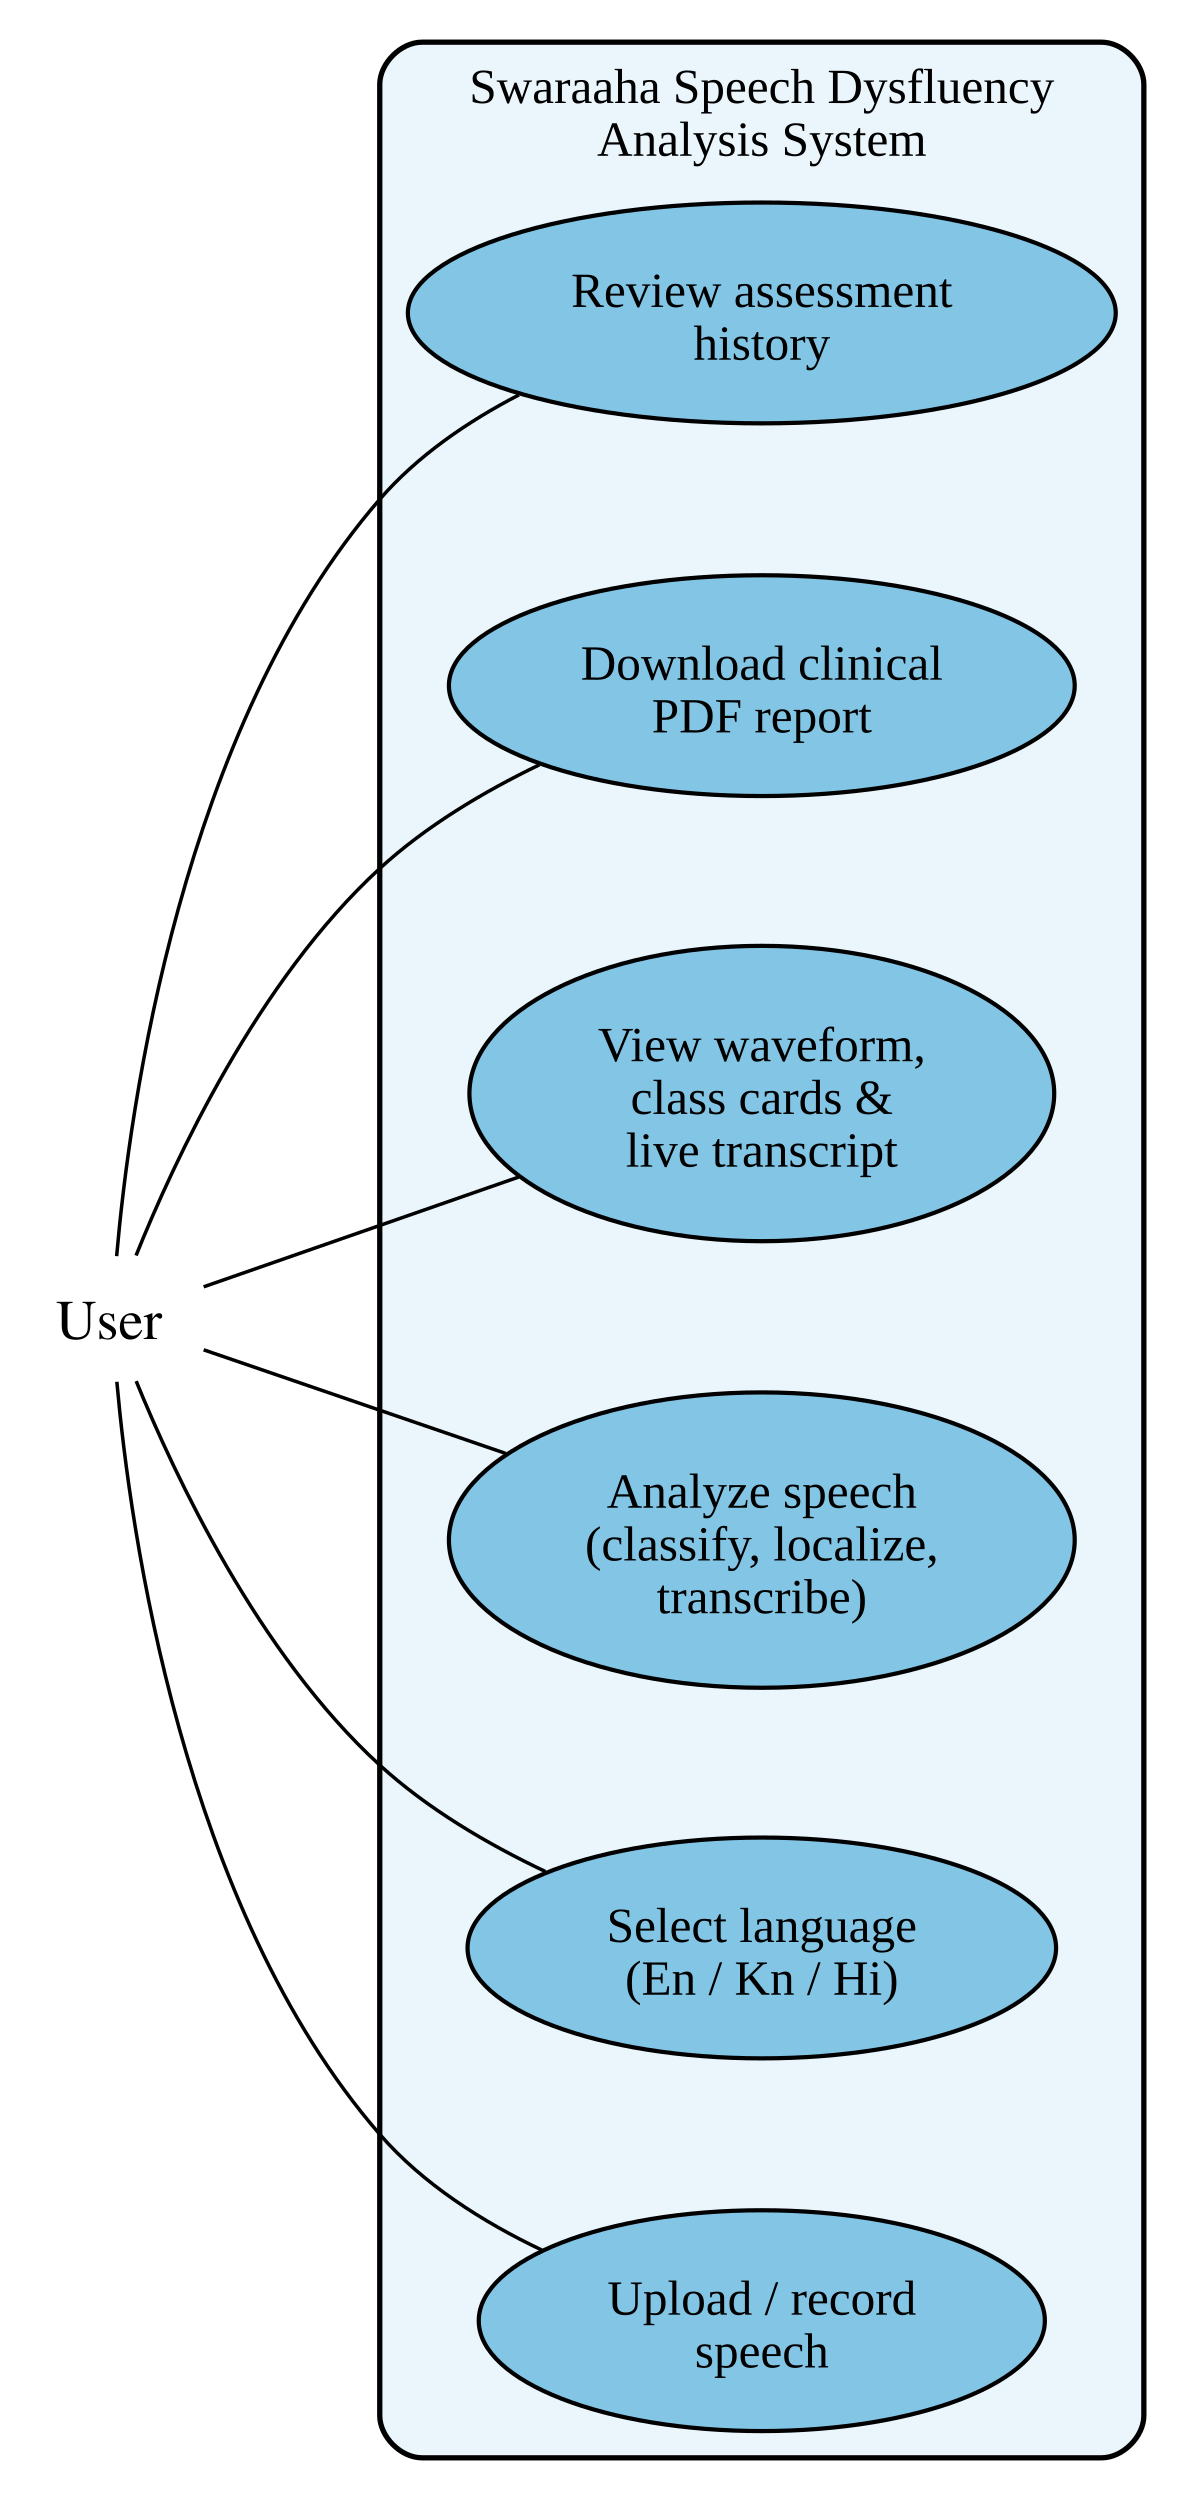
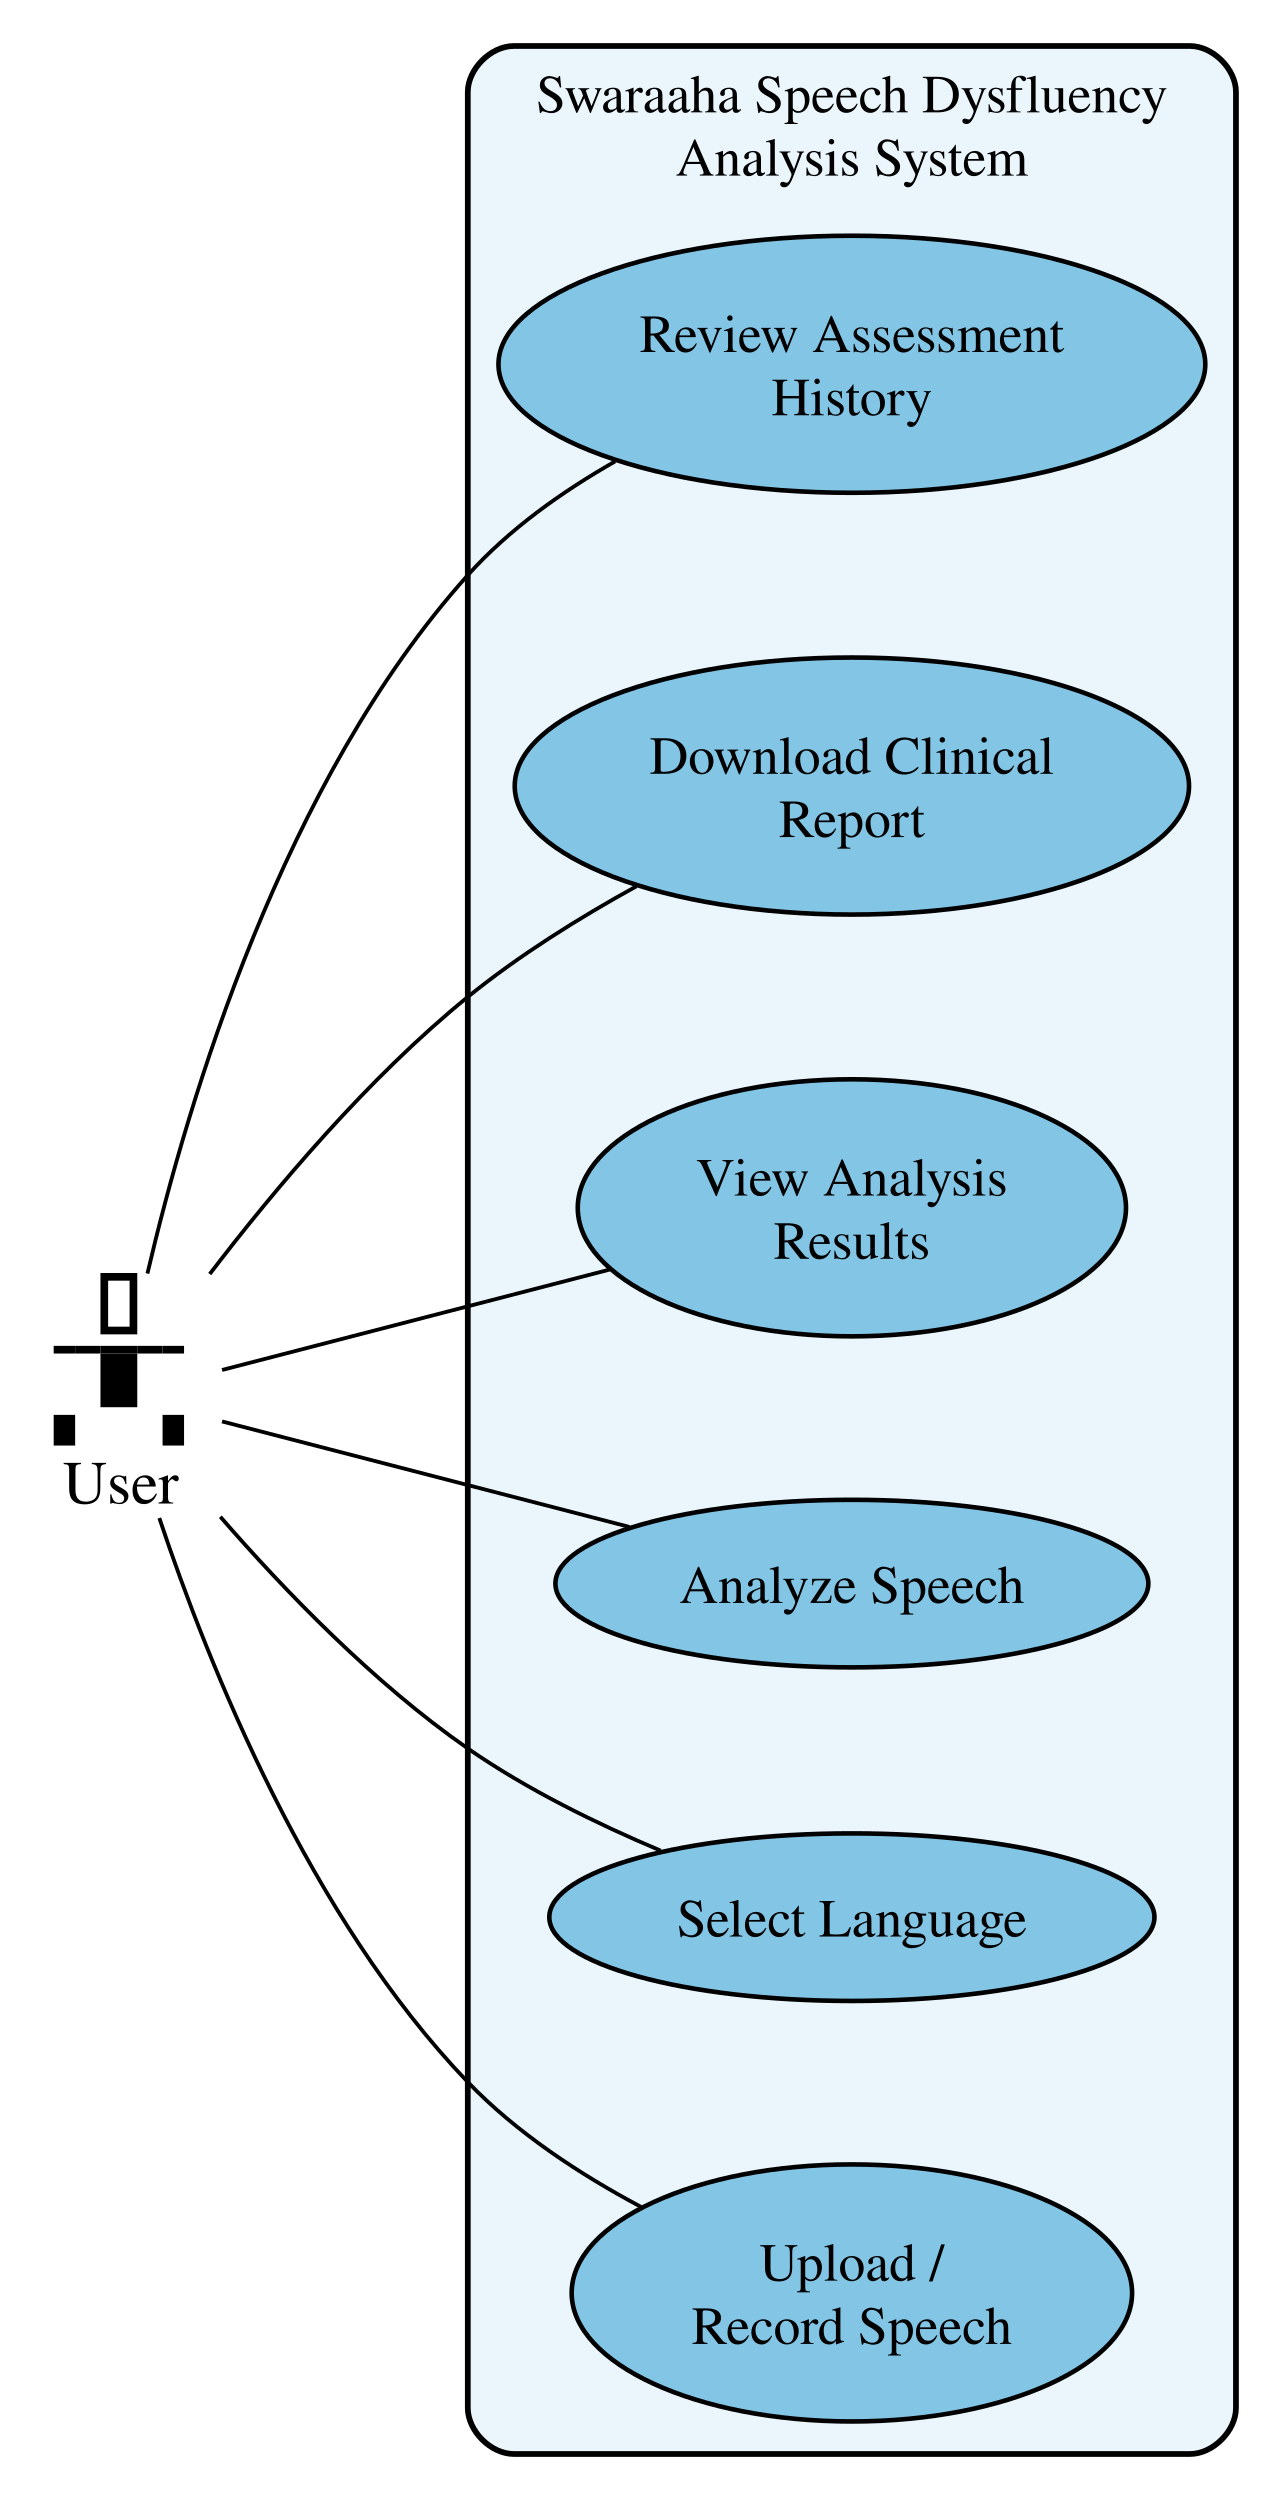
- <svg xmlns="http://www.w3.org/2000/svg" width="337pt" height="711pt" viewBox="0.00 0.00 337.00 711.00">
-   <g id="graph0" class="graph" transform="scale(1 1) rotate(0) translate(4 707)">
-     <polygon fill="white" stroke="none" points="-4,4 -4,-707 333.31,-707 333.31,4 -4,4" />
+ <svg xmlns="http://www.w3.org/2000/svg" width="334pt" height="652pt" viewBox="0.00 0.00 334.00 652.00">
+   <g id="graph0" class="graph" transform="scale(1 1) rotate(0) translate(4 648)">
+     <polygon fill="white" stroke="none" points="-4,4 -4,-648 330.34,-648 330.34,4 -4,4" />
    <g id="clust1" class="cluster">
-       <path fill="#eaf6fc" stroke="black" stroke-width="1.5" d="M116,-8C116,-8 309.31,-8 309.31,-8 315.31,-8 321.31,-14 321.31,-20 321.31,-20 321.31,-683 321.31,-683 321.31,-689 315.31,-695 309.31,-695 309.31,-695 116,-695 116,-695 110,-695 104,-689 104,-683 104,-683 104,-20 104,-20 104,-14 110,-8 116,-8" />
-       <text xml:space="preserve" text-anchor="middle" x="212.66" y="-677.7" font-family="Times New Roman" font-size="14.00">Swaraaha Speech Dysfluency</text>
-       <text xml:space="preserve" text-anchor="middle" x="212.66" y="-662.7" font-family="Times New Roman" font-size="14.00">Analysis System</text>
+       <path fill="#eaf6fc" stroke="black" stroke-width="1.5" d="M130,-8C130,-8 306.34,-8 306.34,-8 312.34,-8 318.34,-14 318.34,-20 318.34,-20 318.34,-624 318.34,-624 318.34,-630 312.34,-636 306.34,-636 306.34,-636 130,-636 130,-636 124,-636 118,-630 118,-624 118,-624 118,-20 118,-20 118,-14 124,-8 130,-8" />
+       <text xml:space="preserve" text-anchor="middle" x="218.17" y="-618.7" font-family="Times,serif" font-size="14.00">Swaraaha Speech Dysfluency</text>
+       <text xml:space="preserve" text-anchor="middle" x="218.17" y="-602.2" font-family="Times,serif" font-size="14.00">Analysis System</text>
    </g>
    <g id="node1" class="node">
-       <text xml:space="preserve" text-anchor="middle" x="27" y="-326.18" font-family="Times,serif" font-size="16.00">User</text>
+       <polygon fill="none" stroke="black" stroke-width="2" points="23.2,-301 23.2,-315 30.8,-315 30.8,-301 23.2,-301" />
+       <polygon fill="black" stroke="none" stroke-width="2" points="10,-295 10,-297 15.6,-297 15.6,-295 10,-295" />
+       <polygon fill="black" stroke="none" stroke-width="2" points="15.6,-295 15.6,-297 22.2,-297 22.2,-295 15.6,-295" />
+       <polygon fill="black" stroke="none" stroke-width="2" points="22.2,-295 22.2,-297 31.8,-297 31.8,-295 22.2,-295" />
+       <polygon fill="black" stroke="none" stroke-width="2" points="31.8,-295 31.8,-297 38.4,-297 38.4,-295 31.8,-295" />
+       <polygon fill="black" stroke="none" stroke-width="2" points="38.4,-295 38.4,-297 44,-297 44,-295 38.4,-295" />
+       <polygon fill="black" stroke="none" stroke-width="2" points="22.2,-281 22.2,-295 31.8,-295 31.8,-281 22.2,-281" />
+       <polygon fill="black" stroke="none" stroke-width="2" points="10,-271 10,-279 15.6,-279 15.6,-271 10,-271" />
+       <polygon fill="black" stroke="none" stroke-width="2" points="38.4,-271 38.4,-279 44,-279 44,-271 38.4,-271" />
+       <text xml:space="preserve" text-anchor="start" x="12.38" y="-255.88" font-family="Times,serif" font-size="16.00">User</text>
    </g>
    <g id="node2" class="node">
-       <ellipse fill="#83c5e5" stroke="black" stroke-width="1.2" cx="212.66" cy="-47" rx="80.5" ry="31.4" />
-       <text xml:space="preserve" text-anchor="middle" x="212.66" y="-48.7" font-family="Times New Roman" font-size="14.00">Upload / record</text>
-       <text xml:space="preserve" text-anchor="middle" x="212.66" y="-33.7" font-family="Times New Roman" font-size="14.00">speech</text>
+       <ellipse fill="#83c5e5" stroke="black" stroke-width="1.2" cx="218.17" cy="-50" rx="73.08" ry="33.52" />
+       <text xml:space="preserve" text-anchor="middle" x="218.17" y="-53.2" font-family="Times,serif" font-size="14.00">Upload /</text>
+       <text xml:space="preserve" text-anchor="middle" x="218.17" y="-36.7" font-family="Times,serif" font-size="14.00">Record Speech</text>
    </g>
    <g id="edge1" class="edge">
-       <path fill="none" stroke="black" d="M29.23,-314.02C33,-271.72 47.87,-164.65 104,-100 116.29,-85.84 133.25,-75.09 150.07,-67.09" />
+       <path fill="none" stroke="black" d="M37.55,-252.09C50.49,-213.36 76.8,-147.9 118,-105 130.68,-91.79 147.24,-80.92 163.18,-72.44" />
    </g>
    <g id="node3" class="node">
-       <ellipse fill="#83c5e5" stroke="black" stroke-width="1.2" cx="212.66" cy="-153" rx="83.69" ry="31.4" />
-       <text xml:space="preserve" text-anchor="middle" x="212.66" y="-154.7" font-family="Times New Roman" font-size="14.00">Select language</text>
-       <text xml:space="preserve" text-anchor="middle" x="212.66" y="-139.7" font-family="Times New Roman" font-size="14.00">(En / Kn / Hi)</text>
+       <ellipse fill="#83c5e5" stroke="black" stroke-width="1.2" cx="218.17" cy="-148" rx="78.91" ry="21.85" />
+       <text xml:space="preserve" text-anchor="middle" x="218.17" y="-142.95" font-family="Times,serif" font-size="14.00">Select Language</text>
    </g>
    <g id="edge2" class="edge">
-       <path fill="none" stroke="black" d="M34.73,-314.21C45.64,-287.43 69.49,-236.56 104,-205 117.56,-192.6 134.61,-182.56 151.11,-174.73" />
+       <path fill="none" stroke="black" d="M53.46,-252.43C70.25,-233.12 93.59,-208.95 118,-192 133.32,-181.36 151.62,-172.37 168.3,-165.35" />
    </g>
    <g id="node4" class="node">
-       <ellipse fill="#83c5e5" stroke="black" stroke-width="1.2" cx="212.66" cy="-269" rx="88.99" ry="42" />
-       <text xml:space="preserve" text-anchor="middle" x="212.66" y="-278.2" font-family="Times New Roman" font-size="14.00">Analyze speech</text>
-       <text xml:space="preserve" text-anchor="middle" x="212.66" y="-263.2" font-family="Times New Roman" font-size="14.00">(classify, localize,</text>
-       <text xml:space="preserve" text-anchor="middle" x="212.66" y="-248.2" font-family="Times New Roman" font-size="14.00">transcribe)</text>
+       <ellipse fill="#83c5e5" stroke="black" stroke-width="1.2" cx="218.17" cy="-235" rx="77.32" ry="21.85" />
+       <text xml:space="preserve" text-anchor="middle" x="218.17" y="-229.95" font-family="Times,serif" font-size="14.00">Analyze Speech</text>
    </g>
    <g id="edge3" class="edge">
-       <path fill="none" stroke="black" d="M53.92,-323.11C76.27,-315.44 109.62,-304 139.91,-293.61" />
+       <path fill="none" stroke="black" d="M53.91,-277.29C81.13,-270.24 124.81,-258.92 160.15,-249.77" />
    </g>
    <g id="node5" class="node">
-       <ellipse fill="#83c5e5" stroke="black" stroke-width="1.2" cx="212.66" cy="-396" rx="83.16" ry="42" />
-       <text xml:space="preserve" text-anchor="middle" x="212.66" y="-405.2" font-family="Times New Roman" font-size="14.00">View waveform,</text>
-       <text xml:space="preserve" text-anchor="middle" x="212.66" y="-390.2" font-family="Times New Roman" font-size="14.00">class cards &amp;</text>
-       <text xml:space="preserve" text-anchor="middle" x="212.66" y="-375.2" font-family="Times New Roman" font-size="14.00">live transcript</text>
+       <ellipse fill="#83c5e5" stroke="black" stroke-width="1.2" cx="218.17" cy="-333" rx="71.49" ry="33.52" />
+       <text xml:space="preserve" text-anchor="middle" x="218.17" y="-336.2" font-family="Times,serif" font-size="14.00">View Analysis</text>
+       <text xml:space="preserve" text-anchor="middle" x="218.17" y="-319.7" font-family="Times,serif" font-size="14.00">Results</text>
    </g>
    <g id="edge4" class="edge">
-       <path fill="none" stroke="black" d="M53.92,-341.03C77.16,-349.13 112.3,-361.37 143.51,-372.25" />
+       <path fill="none" stroke="black" d="M53.91,-290.71C79.81,-297.42 120.63,-307.99 154.97,-316.89" />
    </g>
    <g id="node6" class="node">
-       <ellipse fill="#83c5e5" stroke="black" stroke-width="1.2" cx="212.66" cy="-512" rx="88.99" ry="31.4" />
-       <text xml:space="preserve" text-anchor="middle" x="212.66" y="-513.7" font-family="Times New Roman" font-size="14.00">Download clinical</text>
-       <text xml:space="preserve" text-anchor="middle" x="212.66" y="-498.7" font-family="Times New Roman" font-size="14.00">PDF report</text>
+       <ellipse fill="#83c5e5" stroke="black" stroke-width="1.2" cx="218.17" cy="-443" rx="87.93" ry="33.52" />
+       <text xml:space="preserve" text-anchor="middle" x="218.17" y="-446.2" font-family="Times,serif" font-size="14.00">Download Clinical</text>
+       <text xml:space="preserve" text-anchor="middle" x="218.17" y="-429.7" font-family="Times,serif" font-size="14.00">Report</text>
    </g>
    <g id="edge5" class="edge">
-       <path fill="none" stroke="black" d="M34.69,-349.93C45.55,-376.92 69.34,-428.2 104,-460 117.08,-472 133.43,-481.78 149.4,-489.49" />
+       <path fill="none" stroke="black" d="M50.7,-315.73C67.56,-337.8 92.05,-366.93 118,-388 131.3,-398.8 147.01,-408.61 161.96,-416.85" />
    </g>
    <g id="node7" class="node">
-       <ellipse fill="#83c5e5" stroke="black" stroke-width="1.2" cx="212.66" cy="-618" rx="100.66" ry="31.4" />
-       <text xml:space="preserve" text-anchor="middle" x="212.66" y="-619.7" font-family="Times New Roman" font-size="14.00">Review assessment</text>
-       <text xml:space="preserve" text-anchor="middle" x="212.66" y="-604.7" font-family="Times New Roman" font-size="14.00">history</text>
+       <ellipse fill="#83c5e5" stroke="black" stroke-width="1.2" cx="218.17" cy="-553" rx="92.17" ry="33.52" />
+       <text xml:space="preserve" text-anchor="middle" x="218.17" y="-556.2" font-family="Times,serif" font-size="14.00">Review Assessment</text>
+       <text xml:space="preserve" text-anchor="middle" x="218.17" y="-539.7" font-family="Times,serif" font-size="14.00">History</text>
    </g>
    <g id="edge6" class="edge">
-       <path fill="none" stroke="black" d="M29.17,-349.75C32.85,-392 47.56,-499.9 104,-565 114.71,-577.36 128.98,-587.12 143.61,-594.71" />
+       <path fill="none" stroke="black" d="M34.45,-315.86C45.02,-361.07 69.82,-444.3 118,-498 128.65,-509.87 142.49,-519.73 156.43,-527.67" />
    </g>
  </g>
</svg>
